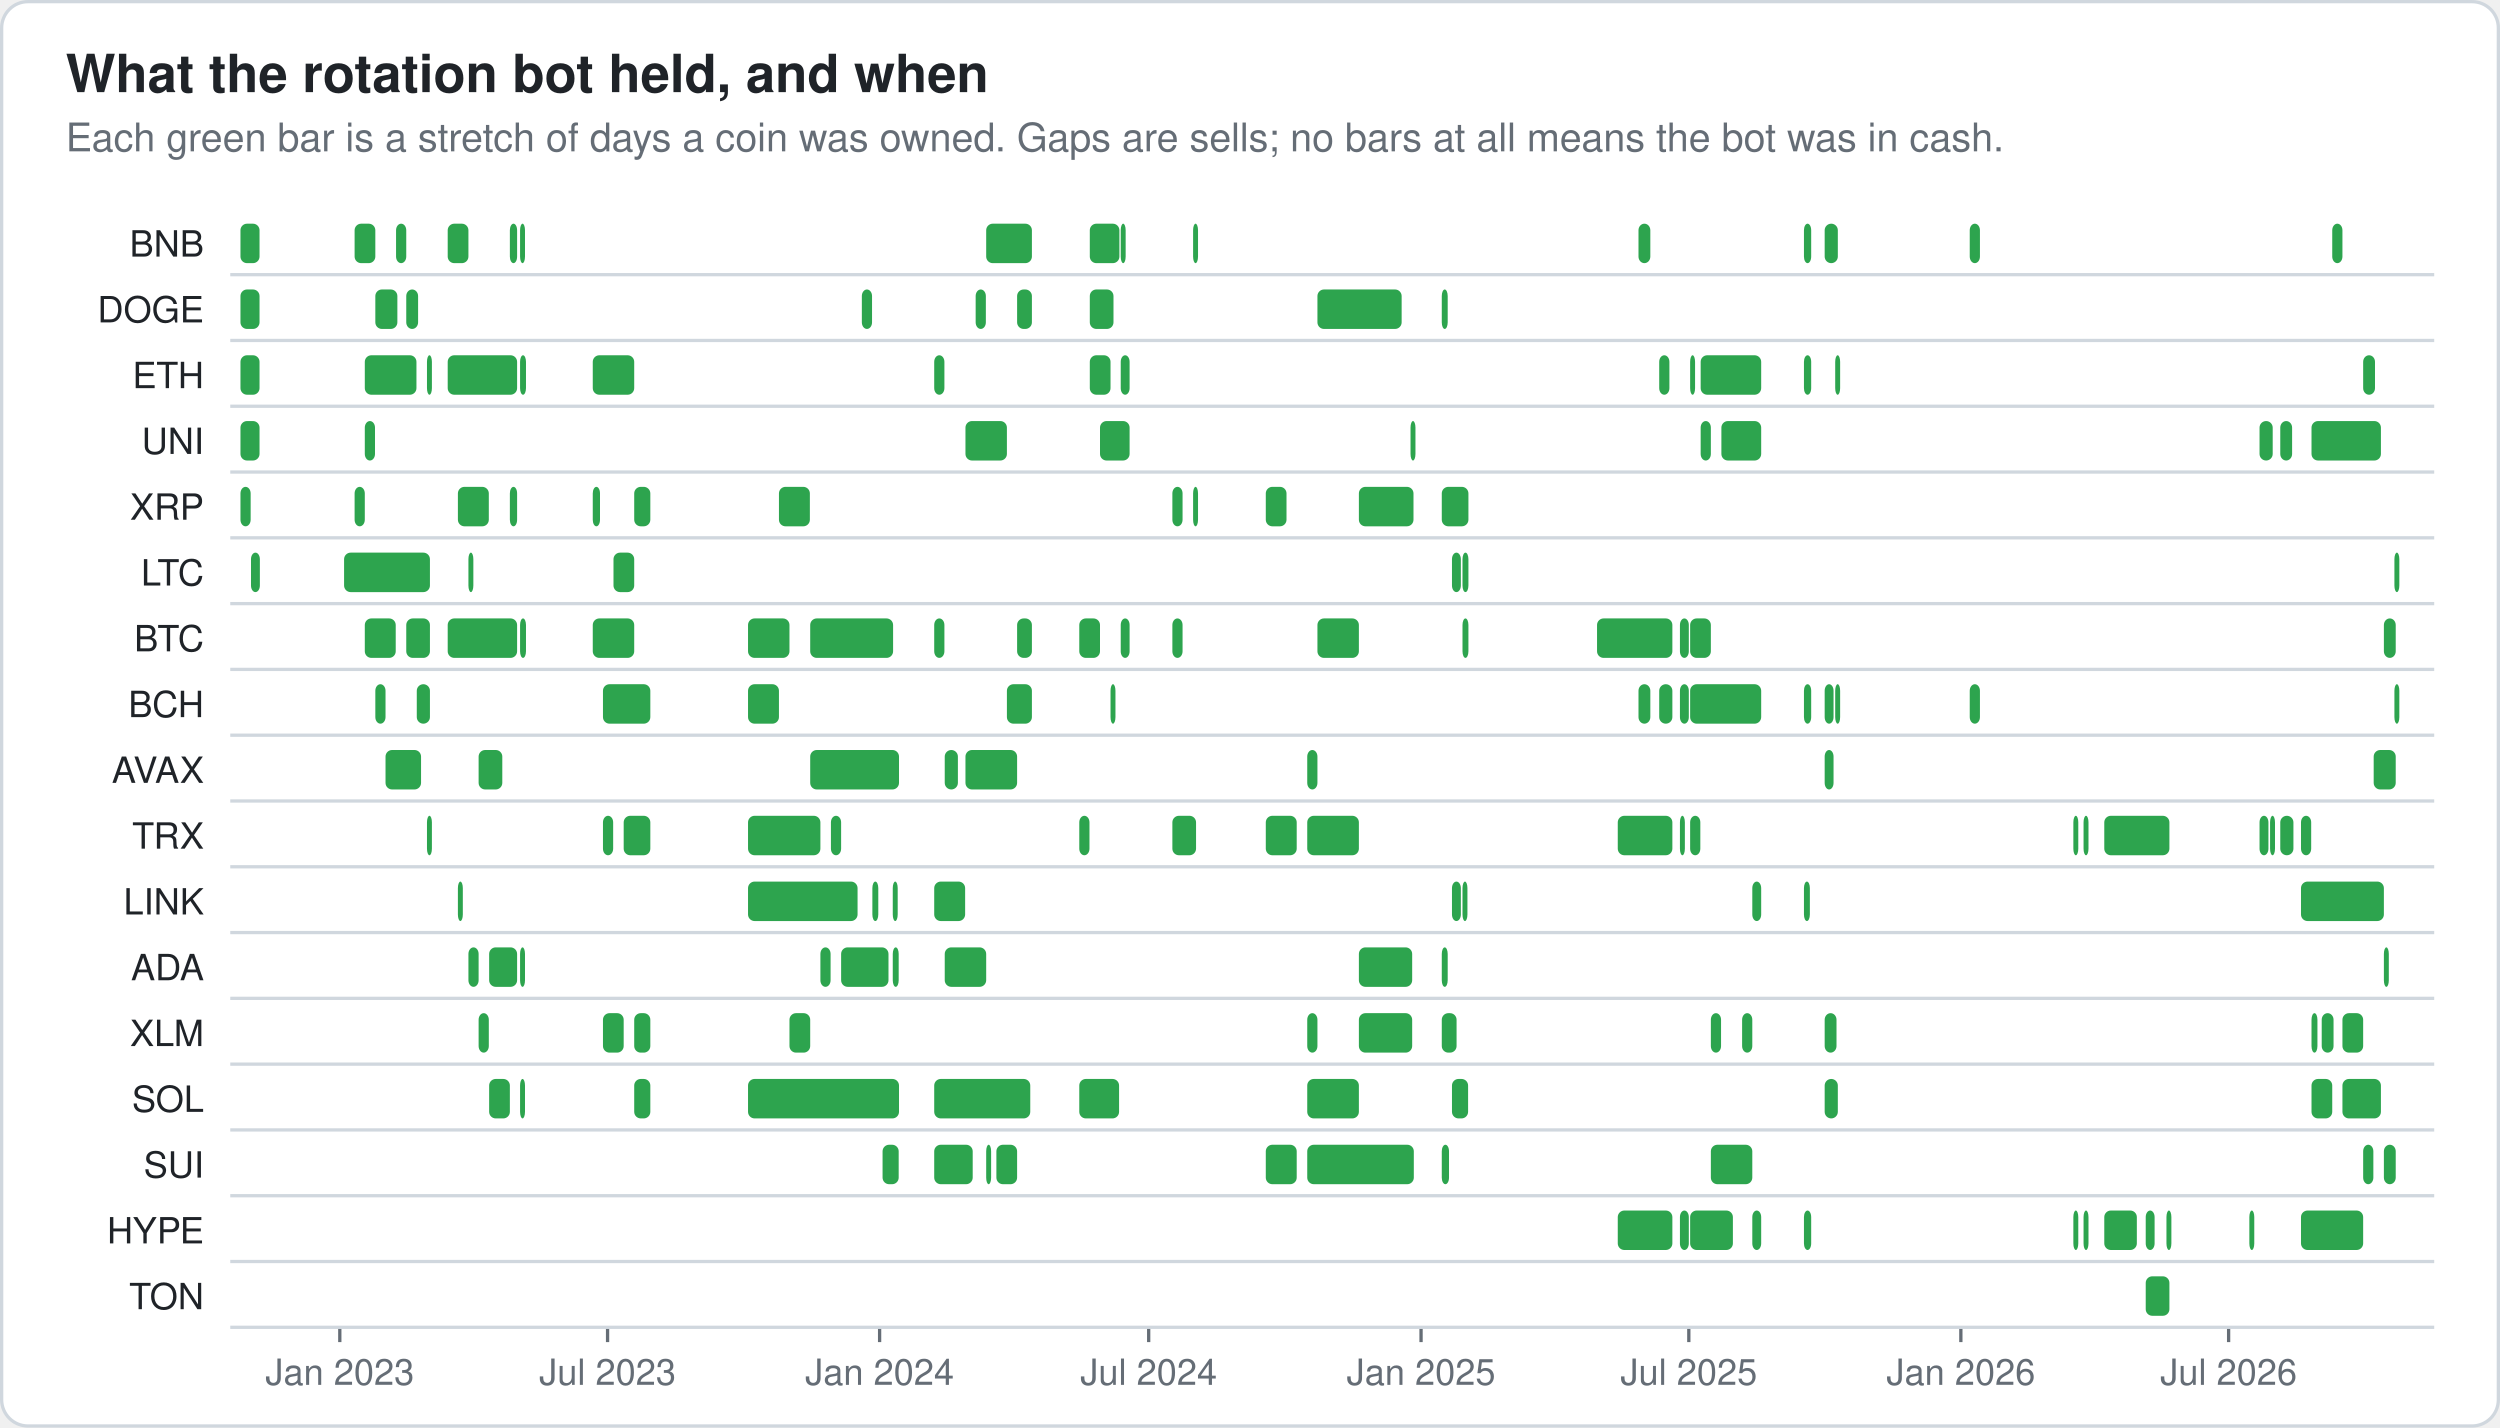
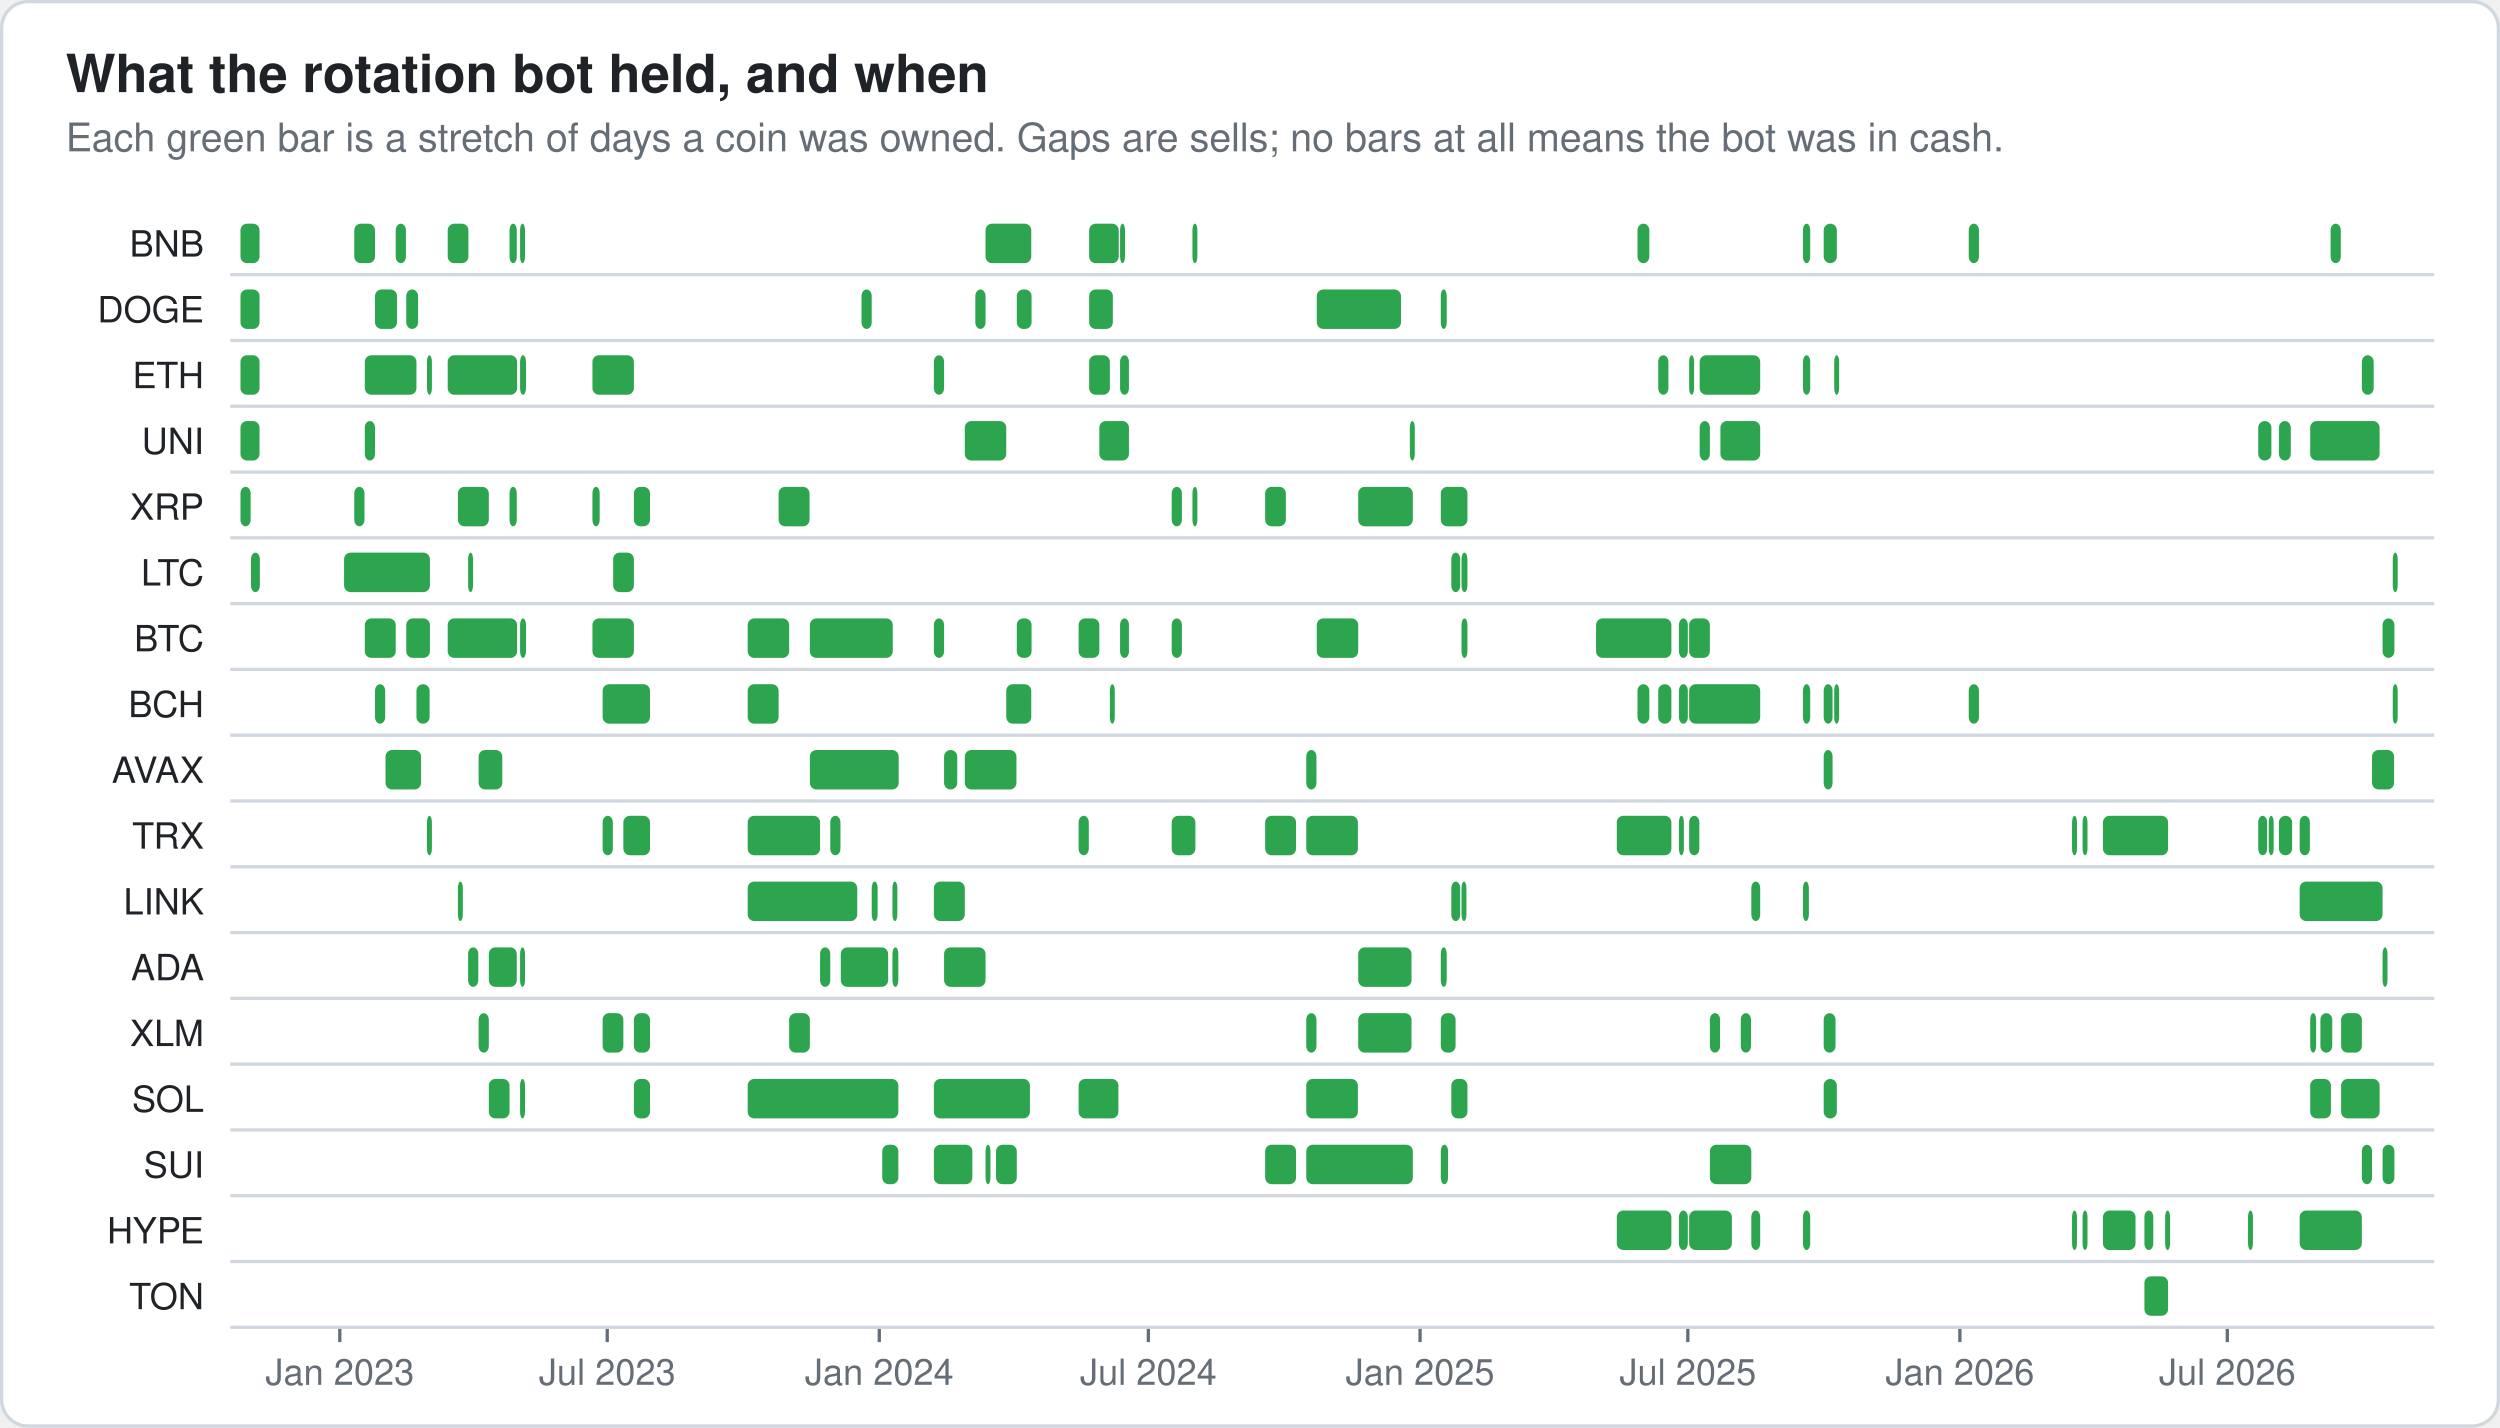
<svg xmlns="http://www.w3.org/2000/svg" width="760" height="434" viewBox="0 0 760 434" font-family="Helvetica, Arial, sans-serif">
  <rect x="0.5" y="0.5" width="759" height="433" rx="8" fill="#ffffff" stroke="#d0d7de" />
  <text x="20" y="28" font-size="16" font-weight="bold" fill="#1f2328">What the rotation bot held, and when</text>
  <text x="20" y="46" font-size="12" fill="#656d76">Each green bar is a stretch of days a coin was owned. Gaps are sells; no bars at all means the bot was in cash.</text>
  <text x="62" y="78" font-size="11" text-anchor="end" fill="#1f2328">BNB</text>
  <line x1="70" y1="83.5" x2="740" y2="83.5" stroke="#d0d7de" />
  <rect x="73.1" y="68" width="5.8" height="12" rx="2" fill="#2da44e" />
-   <rect x="107.8" y="68" width="6.3" height="12" rx="2" fill="#2da44e" />
-   <rect x="120.4" y="68" width="3.1" height="12" rx="2" fill="#2da44e" />
+   <rect x="107.7" y="68" width="6.3" height="12" rx="2" fill="#2da44e" />
+   <rect x="120.3" y="68" width="3.1" height="12" rx="2" fill="#2da44e" />
  <rect x="136.1" y="68" width="6.3" height="12" rx="2" fill="#2da44e" />
-   <rect x="155.0" y="68" width="2.2" height="12" rx="2" fill="#2da44e" />
+   <rect x="154.9" y="68" width="2.2" height="12" rx="2" fill="#2da44e" />
  <rect x="158.1" y="68" width="1.5" height="12" rx="2" fill="#2da44e" />
-   <rect x="299.8" y="68" width="13.9" height="12" rx="2" fill="#2da44e" />
-   <rect x="331.3" y="68" width="9.0" height="12" rx="2" fill="#2da44e" />
-   <rect x="340.7" y="68" width="1.5" height="12" rx="2" fill="#2da44e" />
-   <rect x="362.7" y="68" width="1.5" height="12" rx="2" fill="#2da44e" />
-   <rect x="498.1" y="68" width="3.6" height="12" rx="2" fill="#2da44e" />
-   <rect x="548.4" y="68" width="2.2" height="12" rx="2" fill="#2da44e" />
-   <rect x="554.7" y="68" width="4.0" height="12" rx="2" fill="#2da44e" />
-   <rect x="598.8" y="68" width="3.1" height="12" rx="2" fill="#2da44e" />
-   <rect x="709.0" y="68" width="3.1" height="12" rx="2" fill="#2da44e" />
+   <rect x="299.6" y="68" width="13.9" height="12" rx="2" fill="#2da44e" />
+   <rect x="331.1" y="68" width="9.0" height="12" rx="2" fill="#2da44e" />
+   <rect x="340.5" y="68" width="1.5" height="12" rx="2" fill="#2da44e" />
+   <rect x="362.5" y="68" width="1.5" height="12" rx="2" fill="#2da44e" />
+   <rect x="497.8" y="68" width="3.6" height="12" rx="2" fill="#2da44e" />
+   <rect x="548.1" y="68" width="2.2" height="12" rx="2" fill="#2da44e" />
+   <rect x="554.4" y="68" width="4.0" height="12" rx="2" fill="#2da44e" />
+   <rect x="598.5" y="68" width="3.1" height="12" rx="2" fill="#2da44e" />
+   <rect x="708.5" y="68" width="3.1" height="12" rx="2" fill="#2da44e" />
  <text x="62" y="98" font-size="11" text-anchor="end" fill="#1f2328">DOGE</text>
  <line x1="70" y1="103.5" x2="740" y2="103.5" stroke="#d0d7de" />
  <rect x="73.1" y="88" width="5.8" height="12" rx="2" fill="#2da44e" />
-   <rect x="114.1" y="88" width="6.7" height="12" rx="2" fill="#2da44e" />
+   <rect x="114.0" y="88" width="6.7" height="12" rx="2" fill="#2da44e" />
  <rect x="123.5" y="88" width="3.6" height="12" rx="2" fill="#2da44e" />
-   <rect x="262.0" y="88" width="3.1" height="12" rx="2" fill="#2da44e" />
-   <rect x="296.6" y="88" width="3.1" height="12" rx="2" fill="#2da44e" />
-   <rect x="309.2" y="88" width="4.5" height="12" rx="2" fill="#2da44e" />
-   <rect x="331.3" y="88" width="7.2" height="12" rx="2" fill="#2da44e" />
-   <rect x="400.5" y="88" width="25.6" height="12" rx="2" fill="#2da44e" />
-   <rect x="438.3" y="88" width="1.8" height="12" rx="2" fill="#2da44e" />
+   <rect x="261.9" y="88" width="3.1" height="12" rx="2" fill="#2da44e" />
+   <rect x="296.5" y="88" width="3.1" height="12" rx="2" fill="#2da44e" />
+   <rect x="309.1" y="88" width="4.5" height="12" rx="2" fill="#2da44e" />
+   <rect x="331.1" y="88" width="7.2" height="12" rx="2" fill="#2da44e" />
+   <rect x="400.3" y="88" width="25.6" height="12" rx="2" fill="#2da44e" />
+   <rect x="438.0" y="88" width="1.8" height="12" rx="2" fill="#2da44e" />
  <text x="62" y="118" font-size="11" text-anchor="end" fill="#1f2328">ETH</text>
  <line x1="70" y1="123.5" x2="740" y2="123.5" stroke="#d0d7de" />
  <rect x="73.1" y="108" width="5.8" height="12" rx="2" fill="#2da44e" />
  <rect x="110.9" y="108" width="15.7" height="12" rx="2" fill="#2da44e" />
  <rect x="129.8" y="108" width="1.5" height="12" rx="2" fill="#2da44e" />
  <rect x="136.1" y="108" width="21.1" height="12" rx="2" fill="#2da44e" />
  <rect x="158.1" y="108" width="1.8" height="12" rx="2" fill="#2da44e" />
-   <rect x="180.2" y="108" width="12.6" height="12" rx="2" fill="#2da44e" />
-   <rect x="284.0" y="108" width="3.1" height="12" rx="2" fill="#2da44e" />
-   <rect x="331.3" y="108" width="6.3" height="12" rx="2" fill="#2da44e" />
-   <rect x="340.7" y="108" width="2.7" height="12" rx="2" fill="#2da44e" />
-   <rect x="504.4" y="108" width="3.1" height="12" rx="2" fill="#2da44e" />
-   <rect x="513.8" y="108" width="1.5" height="12" rx="2" fill="#2da44e" />
-   <rect x="517.0" y="108" width="18.4" height="12" rx="2" fill="#2da44e" />
-   <rect x="548.4" y="108" width="2.2" height="12" rx="2" fill="#2da44e" />
-   <rect x="557.9" y="108" width="1.5" height="12" rx="2" fill="#2da44e" />
-   <rect x="718.4" y="108" width="3.6" height="12" rx="2" fill="#2da44e" />
+   <rect x="180.1" y="108" width="12.6" height="12" rx="2" fill="#2da44e" />
+   <rect x="283.9" y="108" width="3.1" height="12" rx="2" fill="#2da44e" />
+   <rect x="331.1" y="108" width="6.3" height="12" rx="2" fill="#2da44e" />
+   <rect x="340.5" y="108" width="2.7" height="12" rx="2" fill="#2da44e" />
+   <rect x="504.1" y="108" width="3.1" height="12" rx="2" fill="#2da44e" />
+   <rect x="513.5" y="108" width="1.5" height="12" rx="2" fill="#2da44e" />
+   <rect x="516.7" y="108" width="18.4" height="12" rx="2" fill="#2da44e" />
+   <rect x="548.1" y="108" width="2.2" height="12" rx="2" fill="#2da44e" />
+   <rect x="557.6" y="108" width="1.5" height="12" rx="2" fill="#2da44e" />
+   <rect x="718.0" y="108" width="3.6" height="12" rx="2" fill="#2da44e" />
  <text x="62" y="138" font-size="11" text-anchor="end" fill="#1f2328">UNI</text>
  <line x1="70" y1="143.5" x2="740" y2="143.5" stroke="#d0d7de" />
  <rect x="73.1" y="128" width="5.8" height="12" rx="2" fill="#2da44e" />
  <rect x="110.9" y="128" width="3.1" height="12" rx="2" fill="#2da44e" />
-   <rect x="293.5" y="128" width="12.6" height="12" rx="2" fill="#2da44e" />
-   <rect x="334.4" y="128" width="9.0" height="12" rx="2" fill="#2da44e" />
-   <rect x="428.8" y="128" width="1.5" height="12" rx="2" fill="#2da44e" />
-   <rect x="517.0" y="128" width="3.1" height="12" rx="2" fill="#2da44e" />
-   <rect x="523.3" y="128" width="12.1" height="12" rx="2" fill="#2da44e" />
-   <rect x="686.9" y="128" width="4.0" height="12" rx="2" fill="#2da44e" />
-   <rect x="693.2" y="128" width="3.6" height="12" rx="2" fill="#2da44e" />
-   <rect x="702.7" y="128" width="21.1" height="12" rx="2" fill="#2da44e" />
+   <rect x="293.3" y="128" width="12.6" height="12" rx="2" fill="#2da44e" />
+   <rect x="334.2" y="128" width="9.0" height="12" rx="2" fill="#2da44e" />
+   <rect x="428.6" y="128" width="1.5" height="12" rx="2" fill="#2da44e" />
+   <rect x="516.7" y="128" width="3.1" height="12" rx="2" fill="#2da44e" />
+   <rect x="523.0" y="128" width="12.1" height="12" rx="2" fill="#2da44e" />
+   <rect x="686.5" y="128" width="4.0" height="12" rx="2" fill="#2da44e" />
+   <rect x="692.8" y="128" width="3.6" height="12" rx="2" fill="#2da44e" />
+   <rect x="702.3" y="128" width="21.1" height="12" rx="2" fill="#2da44e" />
  <text x="62" y="158" font-size="11" text-anchor="end" fill="#1f2328">XRP</text>
  <line x1="70" y1="163.5" x2="740" y2="163.5" stroke="#d0d7de" />
  <rect x="73.1" y="148" width="3.1" height="12" rx="2" fill="#2da44e" />
-   <rect x="107.8" y="148" width="3.1" height="12" rx="2" fill="#2da44e" />
+   <rect x="107.7" y="148" width="3.1" height="12" rx="2" fill="#2da44e" />
  <rect x="139.2" y="148" width="9.4" height="12" rx="2" fill="#2da44e" />
-   <rect x="155.0" y="148" width="2.2" height="12" rx="2" fill="#2da44e" />
-   <rect x="180.2" y="148" width="2.2" height="12" rx="2" fill="#2da44e" />
-   <rect x="192.8" y="148" width="4.9" height="12" rx="2" fill="#2da44e" />
-   <rect x="236.8" y="148" width="9.4" height="12" rx="2" fill="#2da44e" />
-   <rect x="356.4" y="148" width="3.1" height="12" rx="2" fill="#2da44e" />
-   <rect x="362.7" y="148" width="1.5" height="12" rx="2" fill="#2da44e" />
-   <rect x="384.8" y="148" width="6.3" height="12" rx="2" fill="#2da44e" />
-   <rect x="413.1" y="148" width="16.6" height="12" rx="2" fill="#2da44e" />
-   <rect x="438.3" y="148" width="8.1" height="12" rx="2" fill="#2da44e" />
+   <rect x="154.9" y="148" width="2.2" height="12" rx="2" fill="#2da44e" />
+   <rect x="180.1" y="148" width="2.2" height="12" rx="2" fill="#2da44e" />
+   <rect x="192.7" y="148" width="4.9" height="12" rx="2" fill="#2da44e" />
+   <rect x="236.7" y="148" width="9.4" height="12" rx="2" fill="#2da44e" />
+   <rect x="356.2" y="148" width="3.1" height="12" rx="2" fill="#2da44e" />
+   <rect x="362.5" y="148" width="1.5" height="12" rx="2" fill="#2da44e" />
+   <rect x="384.6" y="148" width="6.3" height="12" rx="2" fill="#2da44e" />
+   <rect x="412.9" y="148" width="16.6" height="12" rx="2" fill="#2da44e" />
+   <rect x="438.0" y="148" width="8.1" height="12" rx="2" fill="#2da44e" />
  <text x="62" y="178" font-size="11" text-anchor="end" fill="#1f2328">LTC</text>
  <line x1="70" y1="183.5" x2="740" y2="183.5" stroke="#d0d7de" />
  <rect x="76.3" y="168" width="2.7" height="12" rx="2" fill="#2da44e" />
  <rect x="104.6" y="168" width="26.1" height="12" rx="2" fill="#2da44e" />
-   <rect x="142.4" y="168" width="1.5" height="12" rx="2" fill="#2da44e" />
-   <rect x="186.5" y="168" width="6.3" height="12" rx="2" fill="#2da44e" />
-   <rect x="441.4" y="168" width="2.7" height="12" rx="2" fill="#2da44e" />
-   <rect x="444.6" y="168" width="1.8" height="12" rx="2" fill="#2da44e" />
-   <rect x="727.9" y="168" width="1.5" height="12" rx="2" fill="#2da44e" />
+   <rect x="142.3" y="168" width="1.5" height="12" rx="2" fill="#2da44e" />
+   <rect x="186.4" y="168" width="6.3" height="12" rx="2" fill="#2da44e" />
+   <rect x="441.2" y="168" width="2.7" height="12" rx="2" fill="#2da44e" />
+   <rect x="444.3" y="168" width="1.8" height="12" rx="2" fill="#2da44e" />
+   <rect x="727.4" y="168" width="1.5" height="12" rx="2" fill="#2da44e" />
  <text x="62" y="198" font-size="11" text-anchor="end" fill="#1f2328">BTC</text>
  <line x1="70" y1="203.5" x2="740" y2="203.5" stroke="#d0d7de" />
  <rect x="110.9" y="188" width="9.4" height="12" rx="2" fill="#2da44e" />
  <rect x="123.5" y="188" width="7.2" height="12" rx="2" fill="#2da44e" />
  <rect x="136.1" y="188" width="21.1" height="12" rx="2" fill="#2da44e" />
  <rect x="158.1" y="188" width="1.8" height="12" rx="2" fill="#2da44e" />
-   <rect x="180.2" y="188" width="12.6" height="12" rx="2" fill="#2da44e" />
-   <rect x="227.4" y="188" width="12.6" height="12" rx="2" fill="#2da44e" />
-   <rect x="246.3" y="188" width="25.2" height="12" rx="2" fill="#2da44e" />
-   <rect x="284.0" y="188" width="3.1" height="12" rx="2" fill="#2da44e" />
-   <rect x="309.2" y="188" width="4.5" height="12" rx="2" fill="#2da44e" />
-   <rect x="328.1" y="188" width="6.3" height="12" rx="2" fill="#2da44e" />
-   <rect x="340.7" y="188" width="2.7" height="12" rx="2" fill="#2da44e" />
-   <rect x="356.4" y="188" width="3.1" height="12" rx="2" fill="#2da44e" />
-   <rect x="400.5" y="188" width="12.6" height="12" rx="2" fill="#2da44e" />
-   <rect x="444.6" y="188" width="1.8" height="12" rx="2" fill="#2da44e" />
-   <rect x="485.5" y="188" width="22.9" height="12" rx="2" fill="#2da44e" />
-   <rect x="510.7" y="188" width="2.7" height="12" rx="2" fill="#2da44e" />
-   <rect x="513.8" y="188" width="6.3" height="12" rx="2" fill="#2da44e" />
-   <rect x="724.7" y="188" width="3.6" height="12" rx="2" fill="#2da44e" />
+   <rect x="180.1" y="188" width="12.6" height="12" rx="2" fill="#2da44e" />
+   <rect x="227.3" y="188" width="12.6" height="12" rx="2" fill="#2da44e" />
+   <rect x="246.2" y="188" width="25.2" height="12" rx="2" fill="#2da44e" />
+   <rect x="283.9" y="188" width="3.1" height="12" rx="2" fill="#2da44e" />
+   <rect x="309.1" y="188" width="4.5" height="12" rx="2" fill="#2da44e" />
+   <rect x="327.9" y="188" width="6.3" height="12" rx="2" fill="#2da44e" />
+   <rect x="340.5" y="188" width="2.7" height="12" rx="2" fill="#2da44e" />
+   <rect x="356.2" y="188" width="3.1" height="12" rx="2" fill="#2da44e" />
+   <rect x="400.3" y="188" width="12.6" height="12" rx="2" fill="#2da44e" />
+   <rect x="444.3" y="188" width="1.8" height="12" rx="2" fill="#2da44e" />
+   <rect x="485.2" y="188" width="22.9" height="12" rx="2" fill="#2da44e" />
+   <rect x="510.4" y="188" width="2.7" height="12" rx="2" fill="#2da44e" />
+   <rect x="513.5" y="188" width="6.3" height="12" rx="2" fill="#2da44e" />
+   <rect x="724.3" y="188" width="3.6" height="12" rx="2" fill="#2da44e" />
  <text x="62" y="218" font-size="11" text-anchor="end" fill="#1f2328">BCH</text>
  <line x1="70" y1="223.5" x2="740" y2="223.5" stroke="#d0d7de" />
-   <rect x="114.1" y="208" width="3.1" height="12" rx="2" fill="#2da44e" />
-   <rect x="126.7" y="208" width="4.0" height="12" rx="2" fill="#2da44e" />
-   <rect x="183.3" y="208" width="14.4" height="12" rx="2" fill="#2da44e" />
-   <rect x="227.4" y="208" width="9.4" height="12" rx="2" fill="#2da44e" />
-   <rect x="306.1" y="208" width="7.6" height="12" rx="2" fill="#2da44e" />
-   <rect x="337.6" y="208" width="1.5" height="12" rx="2" fill="#2da44e" />
-   <rect x="498.1" y="208" width="3.6" height="12" rx="2" fill="#2da44e" />
-   <rect x="504.4" y="208" width="4.0" height="12" rx="2" fill="#2da44e" />
-   <rect x="510.7" y="208" width="2.7" height="12" rx="2" fill="#2da44e" />
-   <rect x="513.8" y="208" width="21.6" height="12" rx="2" fill="#2da44e" />
-   <rect x="548.4" y="208" width="2.2" height="12" rx="2" fill="#2da44e" />
-   <rect x="554.7" y="208" width="2.7" height="12" rx="2" fill="#2da44e" />
-   <rect x="557.9" y="208" width="1.5" height="12" rx="2" fill="#2da44e" />
-   <rect x="598.8" y="208" width="3.1" height="12" rx="2" fill="#2da44e" />
-   <rect x="727.9" y="208" width="1.5" height="12" rx="2" fill="#2da44e" />
+   <rect x="114.0" y="208" width="3.1" height="12" rx="2" fill="#2da44e" />
+   <rect x="126.6" y="208" width="4.0" height="12" rx="2" fill="#2da44e" />
+   <rect x="183.2" y="208" width="14.4" height="12" rx="2" fill="#2da44e" />
+   <rect x="227.3" y="208" width="9.4" height="12" rx="2" fill="#2da44e" />
+   <rect x="305.9" y="208" width="7.6" height="12" rx="2" fill="#2da44e" />
+   <rect x="337.4" y="208" width="1.5" height="12" rx="2" fill="#2da44e" />
+   <rect x="497.8" y="208" width="3.6" height="12" rx="2" fill="#2da44e" />
+   <rect x="504.1" y="208" width="4.0" height="12" rx="2" fill="#2da44e" />
+   <rect x="510.4" y="208" width="2.7" height="12" rx="2" fill="#2da44e" />
+   <rect x="513.5" y="208" width="21.6" height="12" rx="2" fill="#2da44e" />
+   <rect x="548.1" y="208" width="2.2" height="12" rx="2" fill="#2da44e" />
+   <rect x="554.4" y="208" width="2.7" height="12" rx="2" fill="#2da44e" />
+   <rect x="557.6" y="208" width="1.5" height="12" rx="2" fill="#2da44e" />
+   <rect x="598.5" y="208" width="3.1" height="12" rx="2" fill="#2da44e" />
+   <rect x="727.4" y="208" width="1.5" height="12" rx="2" fill="#2da44e" />
  <text x="62" y="238" font-size="11" text-anchor="end" fill="#1f2328">AVAX</text>
  <line x1="70" y1="243.5" x2="740" y2="243.5" stroke="#d0d7de" />
  <rect x="117.2" y="228" width="10.8" height="12" rx="2" fill="#2da44e" />
  <rect x="145.5" y="228" width="7.2" height="12" rx="2" fill="#2da44e" />
-   <rect x="246.3" y="228" width="27.0" height="12" rx="2" fill="#2da44e" />
-   <rect x="287.2" y="228" width="4.0" height="12" rx="2" fill="#2da44e" />
-   <rect x="293.5" y="228" width="15.7" height="12" rx="2" fill="#2da44e" />
-   <rect x="397.4" y="228" width="3.1" height="12" rx="2" fill="#2da44e" />
-   <rect x="554.7" y="228" width="2.7" height="12" rx="2" fill="#2da44e" />
-   <rect x="721.6" y="228" width="6.7" height="12" rx="2" fill="#2da44e" />
+   <rect x="246.2" y="228" width="27.0" height="12" rx="2" fill="#2da44e" />
+   <rect x="287.0" y="228" width="4.0" height="12" rx="2" fill="#2da44e" />
+   <rect x="293.3" y="228" width="15.7" height="12" rx="2" fill="#2da44e" />
+   <rect x="397.1" y="228" width="3.1" height="12" rx="2" fill="#2da44e" />
+   <rect x="554.4" y="228" width="2.7" height="12" rx="2" fill="#2da44e" />
+   <rect x="721.1" y="228" width="6.7" height="12" rx="2" fill="#2da44e" />
  <text x="62" y="258" font-size="11" text-anchor="end" fill="#1f2328">TRX</text>
  <line x1="70" y1="263.5" x2="740" y2="263.5" stroke="#d0d7de" />
  <rect x="129.8" y="248" width="1.5" height="12" rx="2" fill="#2da44e" />
-   <rect x="183.3" y="248" width="3.1" height="12" rx="2" fill="#2da44e" />
-   <rect x="189.6" y="248" width="8.1" height="12" rx="2" fill="#2da44e" />
-   <rect x="227.4" y="248" width="22.0" height="12" rx="2" fill="#2da44e" />
-   <rect x="252.6" y="248" width="3.1" height="12" rx="2" fill="#2da44e" />
-   <rect x="328.1" y="248" width="3.1" height="12" rx="2" fill="#2da44e" />
-   <rect x="356.4" y="248" width="7.2" height="12" rx="2" fill="#2da44e" />
-   <rect x="384.8" y="248" width="9.4" height="12" rx="2" fill="#2da44e" />
-   <rect x="397.4" y="248" width="15.7" height="12" rx="2" fill="#2da44e" />
-   <rect x="491.8" y="248" width="16.6" height="12" rx="2" fill="#2da44e" />
-   <rect x="510.7" y="248" width="1.5" height="12" rx="2" fill="#2da44e" />
-   <rect x="513.8" y="248" width="3.1" height="12" rx="2" fill="#2da44e" />
-   <rect x="630.3" y="248" width="1.5" height="12" rx="2" fill="#2da44e" />
-   <rect x="633.4" y="248" width="1.5" height="12" rx="2" fill="#2da44e" />
-   <rect x="639.7" y="248" width="19.8" height="12" rx="2" fill="#2da44e" />
-   <rect x="686.9" y="248" width="2.7" height="12" rx="2" fill="#2da44e" />
-   <rect x="690.1" y="248" width="1.5" height="12" rx="2" fill="#2da44e" />
-   <rect x="693.2" y="248" width="4.0" height="12" rx="2" fill="#2da44e" />
-   <rect x="699.5" y="248" width="3.1" height="12" rx="2" fill="#2da44e" />
+   <rect x="183.2" y="248" width="3.1" height="12" rx="2" fill="#2da44e" />
+   <rect x="189.5" y="248" width="8.1" height="12" rx="2" fill="#2da44e" />
+   <rect x="227.3" y="248" width="22.0" height="12" rx="2" fill="#2da44e" />
+   <rect x="252.4" y="248" width="3.1" height="12" rx="2" fill="#2da44e" />
+   <rect x="327.9" y="248" width="3.1" height="12" rx="2" fill="#2da44e" />
+   <rect x="356.2" y="248" width="7.2" height="12" rx="2" fill="#2da44e" />
+   <rect x="384.6" y="248" width="9.4" height="12" rx="2" fill="#2da44e" />
+   <rect x="397.1" y="248" width="15.7" height="12" rx="2" fill="#2da44e" />
+   <rect x="491.5" y="248" width="16.6" height="12" rx="2" fill="#2da44e" />
+   <rect x="510.4" y="248" width="1.5" height="12" rx="2" fill="#2da44e" />
+   <rect x="513.5" y="248" width="3.1" height="12" rx="2" fill="#2da44e" />
+   <rect x="629.9" y="248" width="1.5" height="12" rx="2" fill="#2da44e" />
+   <rect x="633.1" y="248" width="1.5" height="12" rx="2" fill="#2da44e" />
+   <rect x="639.3" y="248" width="19.8" height="12" rx="2" fill="#2da44e" />
+   <rect x="686.5" y="248" width="2.7" height="12" rx="2" fill="#2da44e" />
+   <rect x="689.7" y="248" width="1.5" height="12" rx="2" fill="#2da44e" />
+   <rect x="692.8" y="248" width="4.0" height="12" rx="2" fill="#2da44e" />
+   <rect x="699.1" y="248" width="3.1" height="12" rx="2" fill="#2da44e" />
  <text x="62" y="278" font-size="11" text-anchor="end" fill="#1f2328">LINK</text>
  <line x1="70" y1="283.5" x2="740" y2="283.5" stroke="#d0d7de" />
  <rect x="139.2" y="268" width="1.5" height="12" rx="2" fill="#2da44e" />
-   <rect x="227.4" y="268" width="33.3" height="12" rx="2" fill="#2da44e" />
-   <rect x="265.2" y="268" width="1.8" height="12" rx="2" fill="#2da44e" />
-   <rect x="271.4" y="268" width="1.5" height="12" rx="2" fill="#2da44e" />
-   <rect x="284.0" y="268" width="9.4" height="12" rx="2" fill="#2da44e" />
-   <rect x="441.4" y="268" width="2.7" height="12" rx="2" fill="#2da44e" />
-   <rect x="444.6" y="268" width="1.5" height="12" rx="2" fill="#2da44e" />
-   <rect x="532.7" y="268" width="2.7" height="12" rx="2" fill="#2da44e" />
-   <rect x="548.4" y="268" width="1.8" height="12" rx="2" fill="#2da44e" />
-   <rect x="699.5" y="268" width="25.2" height="12" rx="2" fill="#2da44e" />
+   <rect x="227.3" y="268" width="33.3" height="12" rx="2" fill="#2da44e" />
+   <rect x="265.0" y="268" width="1.8" height="12" rx="2" fill="#2da44e" />
+   <rect x="271.3" y="268" width="1.5" height="12" rx="2" fill="#2da44e" />
+   <rect x="283.9" y="268" width="9.4" height="12" rx="2" fill="#2da44e" />
+   <rect x="441.2" y="268" width="2.7" height="12" rx="2" fill="#2da44e" />
+   <rect x="444.3" y="268" width="1.5" height="12" rx="2" fill="#2da44e" />
+   <rect x="532.4" y="268" width="2.7" height="12" rx="2" fill="#2da44e" />
+   <rect x="548.1" y="268" width="1.8" height="12" rx="2" fill="#2da44e" />
+   <rect x="699.1" y="268" width="25.2" height="12" rx="2" fill="#2da44e" />
  <text x="62" y="298" font-size="11" text-anchor="end" fill="#1f2328">ADA</text>
  <line x1="70" y1="303.5" x2="740" y2="303.5" stroke="#d0d7de" />
-   <rect x="142.4" y="288" width="3.1" height="12" rx="2" fill="#2da44e" />
-   <rect x="148.7" y="288" width="8.5" height="12" rx="2" fill="#2da44e" />
+   <rect x="142.3" y="288" width="3.1" height="12" rx="2" fill="#2da44e" />
+   <rect x="148.6" y="288" width="8.5" height="12" rx="2" fill="#2da44e" />
  <rect x="158.1" y="288" width="1.5" height="12" rx="2" fill="#2da44e" />
-   <rect x="249.4" y="288" width="3.1" height="12" rx="2" fill="#2da44e" />
-   <rect x="255.7" y="288" width="14.4" height="12" rx="2" fill="#2da44e" />
-   <rect x="271.4" y="288" width="1.8" height="12" rx="2" fill="#2da44e" />
-   <rect x="287.2" y="288" width="12.6" height="12" rx="2" fill="#2da44e" />
-   <rect x="413.1" y="288" width="16.2" height="12" rx="2" fill="#2da44e" />
-   <rect x="438.3" y="288" width="1.8" height="12" rx="2" fill="#2da44e" />
-   <rect x="724.7" y="288" width="1.5" height="12" rx="2" fill="#2da44e" />
+   <rect x="249.3" y="288" width="3.1" height="12" rx="2" fill="#2da44e" />
+   <rect x="255.6" y="288" width="14.4" height="12" rx="2" fill="#2da44e" />
+   <rect x="271.3" y="288" width="1.8" height="12" rx="2" fill="#2da44e" />
+   <rect x="287.0" y="288" width="12.6" height="12" rx="2" fill="#2da44e" />
+   <rect x="412.9" y="288" width="16.2" height="12" rx="2" fill="#2da44e" />
+   <rect x="438.0" y="288" width="1.8" height="12" rx="2" fill="#2da44e" />
+   <rect x="724.3" y="288" width="1.5" height="12" rx="2" fill="#2da44e" />
  <text x="62" y="318" font-size="11" text-anchor="end" fill="#1f2328">XLM</text>
  <line x1="70" y1="323.5" x2="740" y2="323.5" stroke="#d0d7de" />
  <rect x="145.5" y="308" width="3.1" height="12" rx="2" fill="#2da44e" />
-   <rect x="183.3" y="308" width="6.3" height="12" rx="2" fill="#2da44e" />
-   <rect x="192.8" y="308" width="4.9" height="12" rx="2" fill="#2da44e" />
-   <rect x="240.0" y="308" width="6.3" height="12" rx="2" fill="#2da44e" />
-   <rect x="397.4" y="308" width="3.1" height="12" rx="2" fill="#2da44e" />
-   <rect x="413.1" y="308" width="16.2" height="12" rx="2" fill="#2da44e" />
-   <rect x="438.3" y="308" width="4.5" height="12" rx="2" fill="#2da44e" />
-   <rect x="520.1" y="308" width="3.1" height="12" rx="2" fill="#2da44e" />
-   <rect x="529.6" y="308" width="3.1" height="12" rx="2" fill="#2da44e" />
-   <rect x="554.7" y="308" width="3.6" height="12" rx="2" fill="#2da44e" />
-   <rect x="702.7" y="308" width="1.8" height="12" rx="2" fill="#2da44e" />
-   <rect x="705.8" y="308" width="3.6" height="12" rx="2" fill="#2da44e" />
-   <rect x="712.1" y="308" width="6.3" height="12" rx="2" fill="#2da44e" />
+   <rect x="183.2" y="308" width="6.3" height="12" rx="2" fill="#2da44e" />
+   <rect x="192.7" y="308" width="4.9" height="12" rx="2" fill="#2da44e" />
+   <rect x="239.9" y="308" width="6.3" height="12" rx="2" fill="#2da44e" />
+   <rect x="397.1" y="308" width="3.1" height="12" rx="2" fill="#2da44e" />
+   <rect x="412.9" y="308" width="16.2" height="12" rx="2" fill="#2da44e" />
+   <rect x="438.0" y="308" width="4.5" height="12" rx="2" fill="#2da44e" />
+   <rect x="519.8" y="308" width="3.1" height="12" rx="2" fill="#2da44e" />
+   <rect x="529.2" y="308" width="3.1" height="12" rx="2" fill="#2da44e" />
+   <rect x="554.4" y="308" width="3.6" height="12" rx="2" fill="#2da44e" />
+   <rect x="702.3" y="308" width="1.8" height="12" rx="2" fill="#2da44e" />
+   <rect x="705.4" y="308" width="3.6" height="12" rx="2" fill="#2da44e" />
+   <rect x="711.7" y="308" width="6.3" height="12" rx="2" fill="#2da44e" />
  <text x="62" y="338" font-size="11" text-anchor="end" fill="#1f2328">SOL</text>
  <line x1="70" y1="343.5" x2="740" y2="343.5" stroke="#d0d7de" />
-   <rect x="148.7" y="328" width="6.3" height="12" rx="2" fill="#2da44e" />
+   <rect x="148.6" y="328" width="6.3" height="12" rx="2" fill="#2da44e" />
  <rect x="158.1" y="328" width="1.5" height="12" rx="2" fill="#2da44e" />
-   <rect x="192.8" y="328" width="4.9" height="12" rx="2" fill="#2da44e" />
-   <rect x="227.4" y="328" width="45.9" height="12" rx="2" fill="#2da44e" />
-   <rect x="284.0" y="328" width="29.2" height="12" rx="2" fill="#2da44e" />
-   <rect x="328.1" y="328" width="12.1" height="12" rx="2" fill="#2da44e" />
-   <rect x="397.4" y="328" width="15.7" height="12" rx="2" fill="#2da44e" />
-   <rect x="441.4" y="328" width="4.9" height="12" rx="2" fill="#2da44e" />
-   <rect x="554.7" y="328" width="4.0" height="12" rx="2" fill="#2da44e" />
-   <rect x="702.7" y="328" width="6.3" height="12" rx="2" fill="#2da44e" />
-   <rect x="712.1" y="328" width="11.7" height="12" rx="2" fill="#2da44e" />
+   <rect x="192.7" y="328" width="4.9" height="12" rx="2" fill="#2da44e" />
+   <rect x="227.3" y="328" width="45.8" height="12" rx="2" fill="#2da44e" />
+   <rect x="283.9" y="328" width="29.2" height="12" rx="2" fill="#2da44e" />
+   <rect x="327.9" y="328" width="12.1" height="12" rx="2" fill="#2da44e" />
+   <rect x="397.1" y="328" width="15.7" height="12" rx="2" fill="#2da44e" />
+   <rect x="441.2" y="328" width="4.9" height="12" rx="2" fill="#2da44e" />
+   <rect x="554.4" y="328" width="4.0" height="12" rx="2" fill="#2da44e" />
+   <rect x="702.3" y="328" width="6.3" height="12" rx="2" fill="#2da44e" />
+   <rect x="711.7" y="328" width="11.7" height="12" rx="2" fill="#2da44e" />
  <text x="62" y="358" font-size="11" text-anchor="end" fill="#1f2328">SUI</text>
  <line x1="70" y1="363.5" x2="740" y2="363.5" stroke="#d0d7de" />
-   <rect x="268.3" y="348" width="4.9" height="12" rx="2" fill="#2da44e" />
-   <rect x="284.0" y="348" width="11.7" height="12" rx="2" fill="#2da44e" />
-   <rect x="299.8" y="348" width="1.5" height="12" rx="2" fill="#2da44e" />
-   <rect x="302.9" y="348" width="6.3" height="12" rx="2" fill="#2da44e" />
-   <rect x="384.8" y="348" width="9.4" height="12" rx="2" fill="#2da44e" />
-   <rect x="397.4" y="348" width="32.4" height="12" rx="2" fill="#2da44e" />
-   <rect x="438.3" y="348" width="2.2" height="12" rx="2" fill="#2da44e" />
-   <rect x="520.1" y="348" width="12.6" height="12" rx="2" fill="#2da44e" />
-   <rect x="718.4" y="348" width="3.1" height="12" rx="2" fill="#2da44e" />
-   <rect x="724.7" y="348" width="3.6" height="12" rx="2" fill="#2da44e" />
+   <rect x="268.2" y="348" width="4.9" height="12" rx="2" fill="#2da44e" />
+   <rect x="283.9" y="348" width="11.7" height="12" rx="2" fill="#2da44e" />
+   <rect x="299.6" y="348" width="1.5" height="12" rx="2" fill="#2da44e" />
+   <rect x="302.8" y="348" width="6.3" height="12" rx="2" fill="#2da44e" />
+   <rect x="384.6" y="348" width="9.4" height="12" rx="2" fill="#2da44e" />
+   <rect x="397.1" y="348" width="32.4" height="12" rx="2" fill="#2da44e" />
+   <rect x="438.0" y="348" width="2.2" height="12" rx="2" fill="#2da44e" />
+   <rect x="519.8" y="348" width="12.6" height="12" rx="2" fill="#2da44e" />
+   <rect x="718.0" y="348" width="3.1" height="12" rx="2" fill="#2da44e" />
+   <rect x="724.3" y="348" width="3.6" height="12" rx="2" fill="#2da44e" />
  <text x="62" y="378" font-size="11" text-anchor="end" fill="#1f2328">HYPE</text>
  <line x1="70" y1="383.5" x2="740" y2="383.5" stroke="#d0d7de" />
-   <rect x="491.8" y="368" width="16.6" height="12" rx="2" fill="#2da44e" />
-   <rect x="510.7" y="368" width="2.7" height="12" rx="2" fill="#2da44e" />
-   <rect x="513.8" y="368" width="13.0" height="12" rx="2" fill="#2da44e" />
-   <rect x="532.7" y="368" width="2.7" height="12" rx="2" fill="#2da44e" />
-   <rect x="548.4" y="368" width="2.2" height="12" rx="2" fill="#2da44e" />
-   <rect x="630.3" y="368" width="1.5" height="12" rx="2" fill="#2da44e" />
-   <rect x="633.4" y="368" width="1.5" height="12" rx="2" fill="#2da44e" />
-   <rect x="639.7" y="368" width="9.9" height="12" rx="2" fill="#2da44e" />
-   <rect x="652.3" y="368" width="2.7" height="12" rx="2" fill="#2da44e" />
-   <rect x="658.6" y="368" width="1.5" height="12" rx="2" fill="#2da44e" />
-   <rect x="683.8" y="368" width="1.5" height="12" rx="2" fill="#2da44e" />
-   <rect x="699.5" y="368" width="18.9" height="12" rx="2" fill="#2da44e" />
+   <rect x="491.5" y="368" width="16.6" height="12" rx="2" fill="#2da44e" />
+   <rect x="510.4" y="368" width="2.7" height="12" rx="2" fill="#2da44e" />
+   <rect x="513.5" y="368" width="13.0" height="12" rx="2" fill="#2da44e" />
+   <rect x="532.4" y="368" width="2.7" height="12" rx="2" fill="#2da44e" />
+   <rect x="548.1" y="368" width="2.2" height="12" rx="2" fill="#2da44e" />
+   <rect x="629.9" y="368" width="1.5" height="12" rx="2" fill="#2da44e" />
+   <rect x="633.1" y="368" width="1.5" height="12" rx="2" fill="#2da44e" />
+   <rect x="639.3" y="368" width="9.9" height="12" rx="2" fill="#2da44e" />
+   <rect x="651.9" y="368" width="2.7" height="12" rx="2" fill="#2da44e" />
+   <rect x="658.2" y="368" width="1.5" height="12" rx="2" fill="#2da44e" />
+   <rect x="683.4" y="368" width="1.5" height="12" rx="2" fill="#2da44e" />
+   <rect x="699.1" y="368" width="18.9" height="12" rx="2" fill="#2da44e" />
  <text x="62" y="398" font-size="11" text-anchor="end" fill="#1f2328">TON</text>
  <line x1="70" y1="403.5" x2="740" y2="403.5" stroke="#d0d7de" />
-   <rect x="652.3" y="388" width="7.2" height="12" rx="2" fill="#2da44e" />
+   <rect x="651.9" y="388" width="7.2" height="12" rx="2" fill="#2da44e" />
  <line x1="103.3" y1="404" x2="103.3" y2="408" stroke="#656d76" />
  <text x="103.3" y="421" font-size="11" text-anchor="middle" fill="#656d76">Jan 2023</text>
-   <line x1="184.7" y1="404" x2="184.7" y2="408" stroke="#656d76" />
-   <text x="184.7" y="421" font-size="11" text-anchor="middle" fill="#656d76">Jul 2023</text>
-   <line x1="267.4" y1="404" x2="267.4" y2="408" stroke="#656d76" />
-   <text x="267.4" y="421" font-size="11" text-anchor="middle" fill="#656d76">Jan 2024</text>
-   <line x1="349.2" y1="404" x2="349.2" y2="408" stroke="#656d76" />
-   <text x="349.2" y="421" font-size="11" text-anchor="middle" fill="#656d76">Jul 2024</text>
-   <line x1="432.0" y1="404" x2="432.0" y2="408" stroke="#656d76" />
-   <text x="432.0" y="421" font-size="11" text-anchor="middle" fill="#656d76">Jan 2025</text>
-   <line x1="513.4" y1="404" x2="513.4" y2="408" stroke="#656d76" />
-   <text x="513.4" y="421" font-size="11" text-anchor="middle" fill="#656d76">Jul 2025</text>
-   <line x1="596.1" y1="404" x2="596.1" y2="408" stroke="#656d76" />
-   <text x="596.1" y="421" font-size="11" text-anchor="middle" fill="#656d76">Jan 2026</text>
-   <line x1="677.5" y1="404" x2="677.5" y2="408" stroke="#656d76" />
-   <text x="677.5" y="421" font-size="11" text-anchor="middle" fill="#656d76">Jul 2026</text>
+   <line x1="184.6" y1="404" x2="184.6" y2="408" stroke="#656d76" />
+   <text x="184.6" y="421" font-size="11" text-anchor="middle" fill="#656d76">Jul 2023</text>
+   <line x1="267.3" y1="404" x2="267.3" y2="408" stroke="#656d76" />
+   <text x="267.3" y="421" font-size="11" text-anchor="middle" fill="#656d76">Jan 2024</text>
+   <line x1="349.1" y1="404" x2="349.1" y2="408" stroke="#656d76" />
+   <text x="349.1" y="421" font-size="11" text-anchor="middle" fill="#656d76">Jul 2024</text>
+   <line x1="431.7" y1="404" x2="431.7" y2="408" stroke="#656d76" />
+   <text x="431.7" y="421" font-size="11" text-anchor="middle" fill="#656d76">Jan 2025</text>
+   <line x1="513.1" y1="404" x2="513.1" y2="408" stroke="#656d76" />
+   <text x="513.1" y="421" font-size="11" text-anchor="middle" fill="#656d76">Jul 2025</text>
+   <line x1="595.8" y1="404" x2="595.8" y2="408" stroke="#656d76" />
+   <text x="595.8" y="421" font-size="11" text-anchor="middle" fill="#656d76">Jan 2026</text>
+   <line x1="677.1" y1="404" x2="677.1" y2="408" stroke="#656d76" />
+   <text x="677.1" y="421" font-size="11" text-anchor="middle" fill="#656d76">Jul 2026</text>
</svg>
